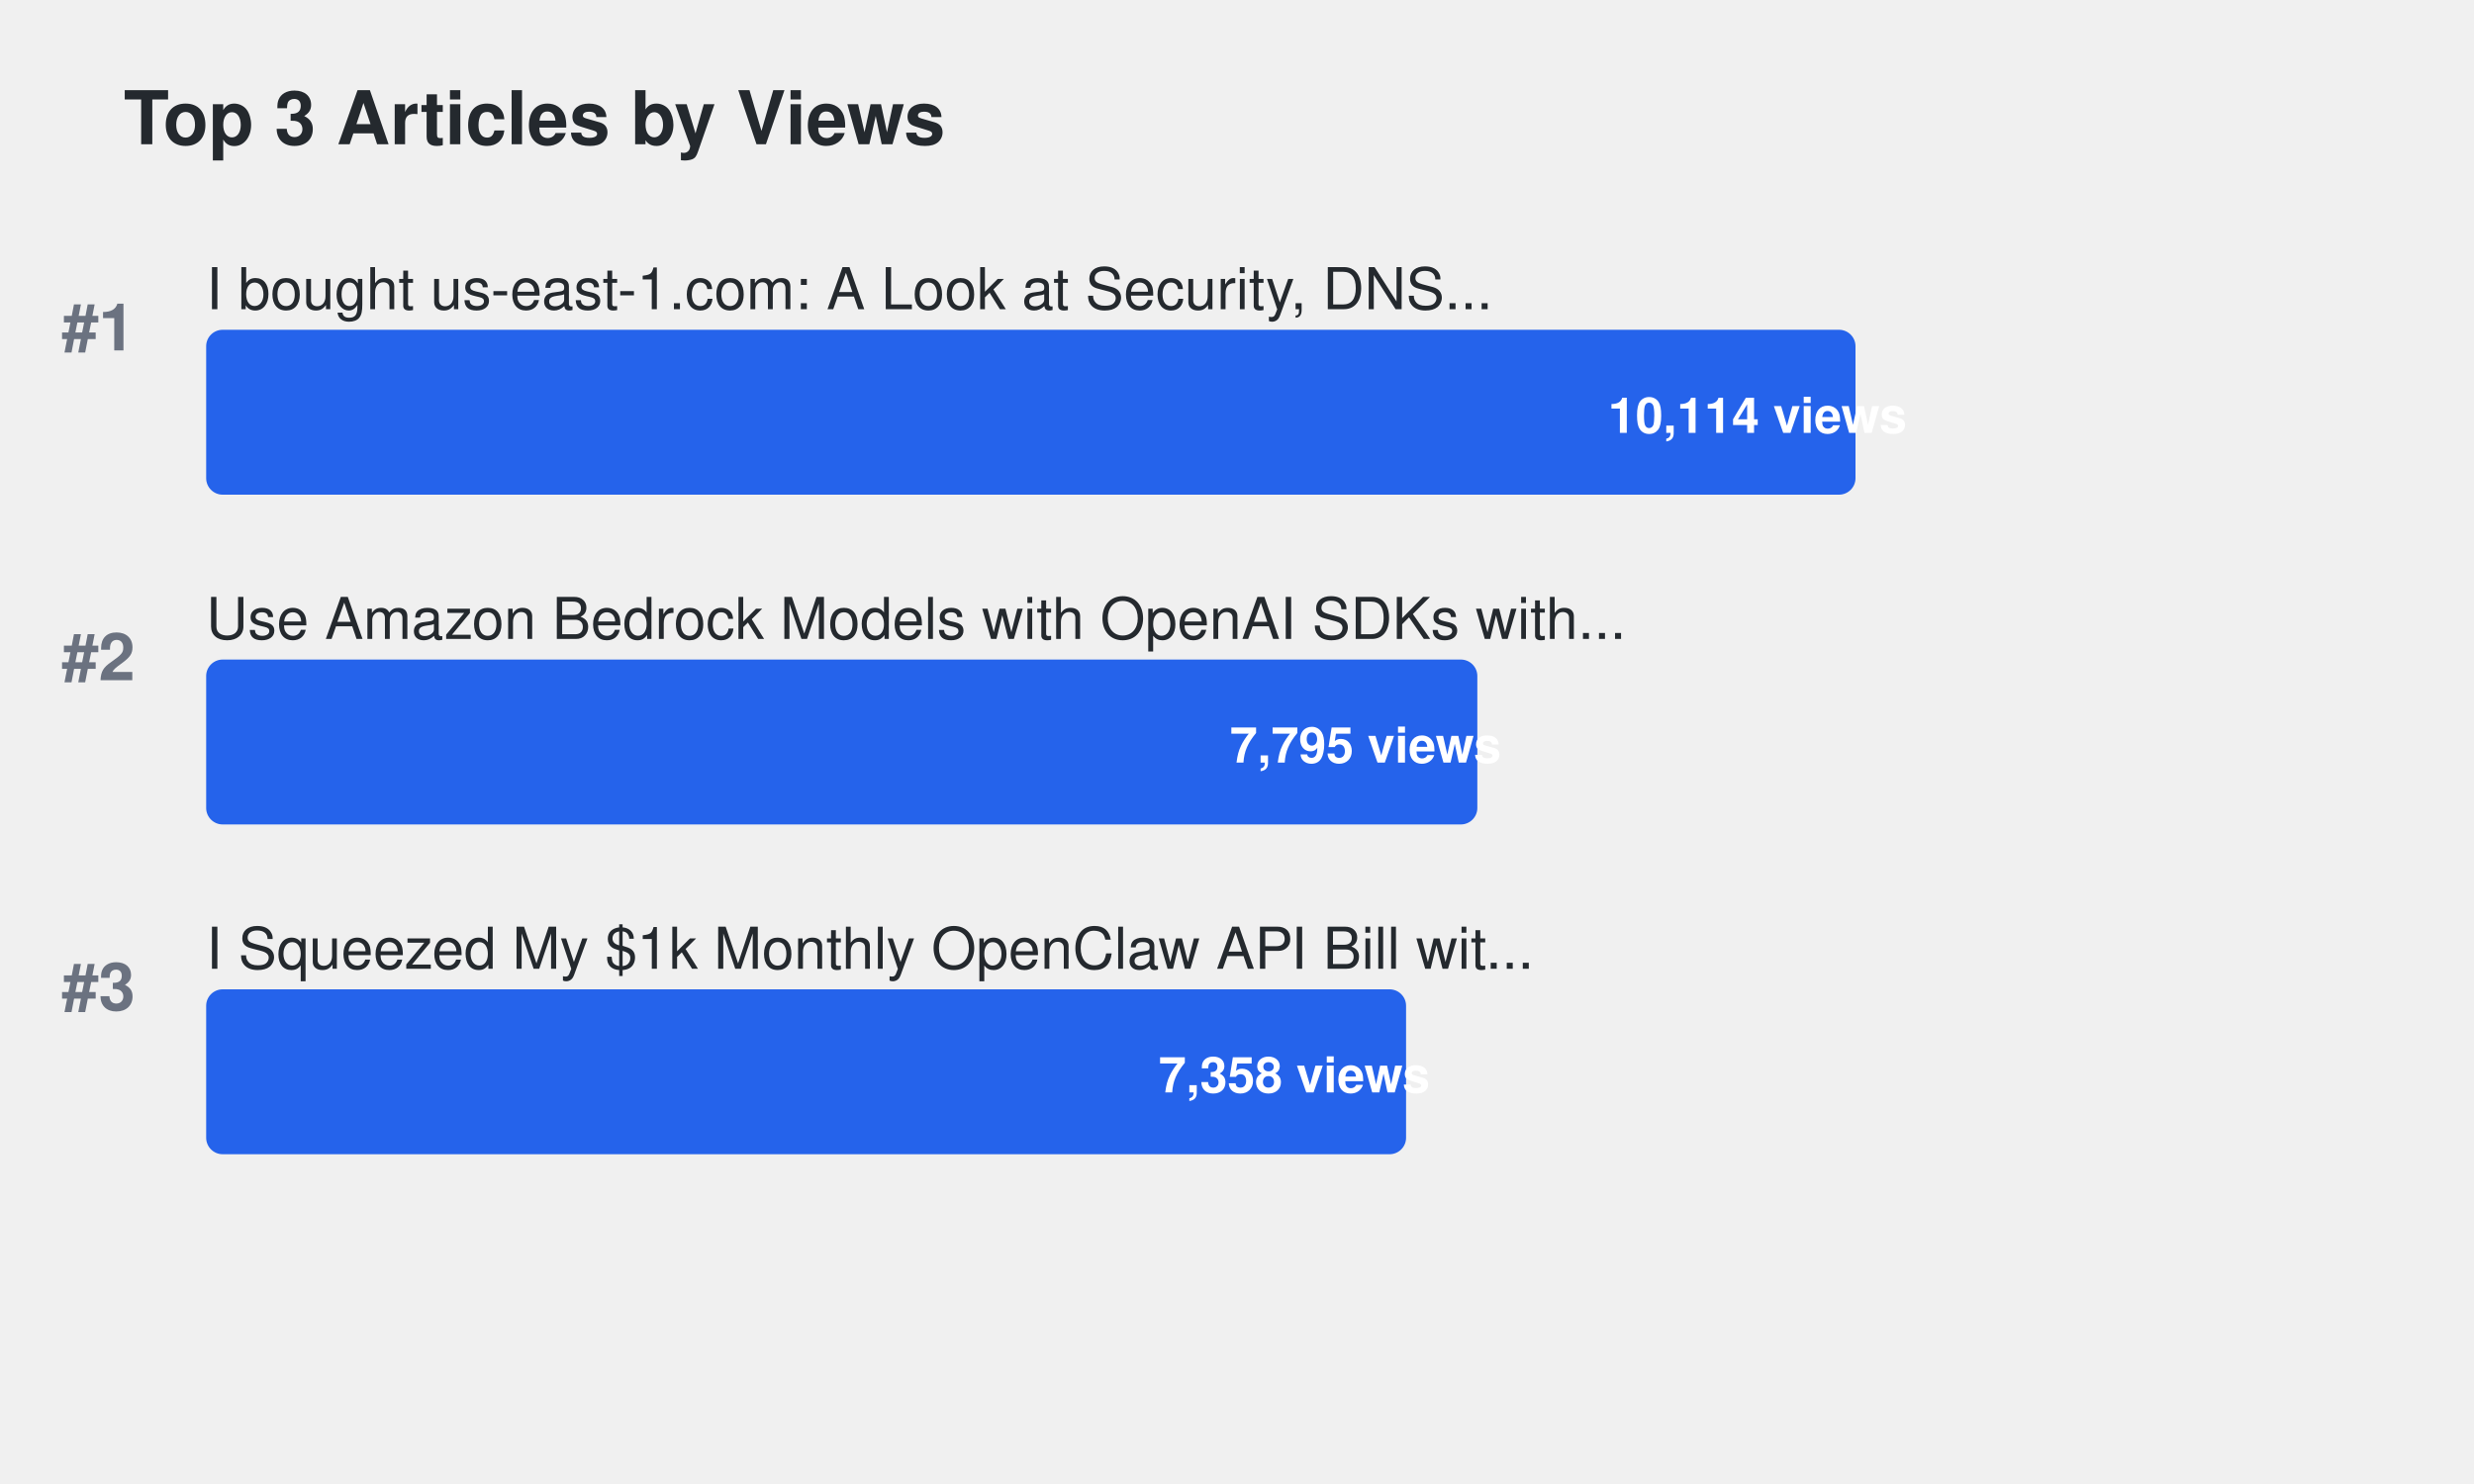
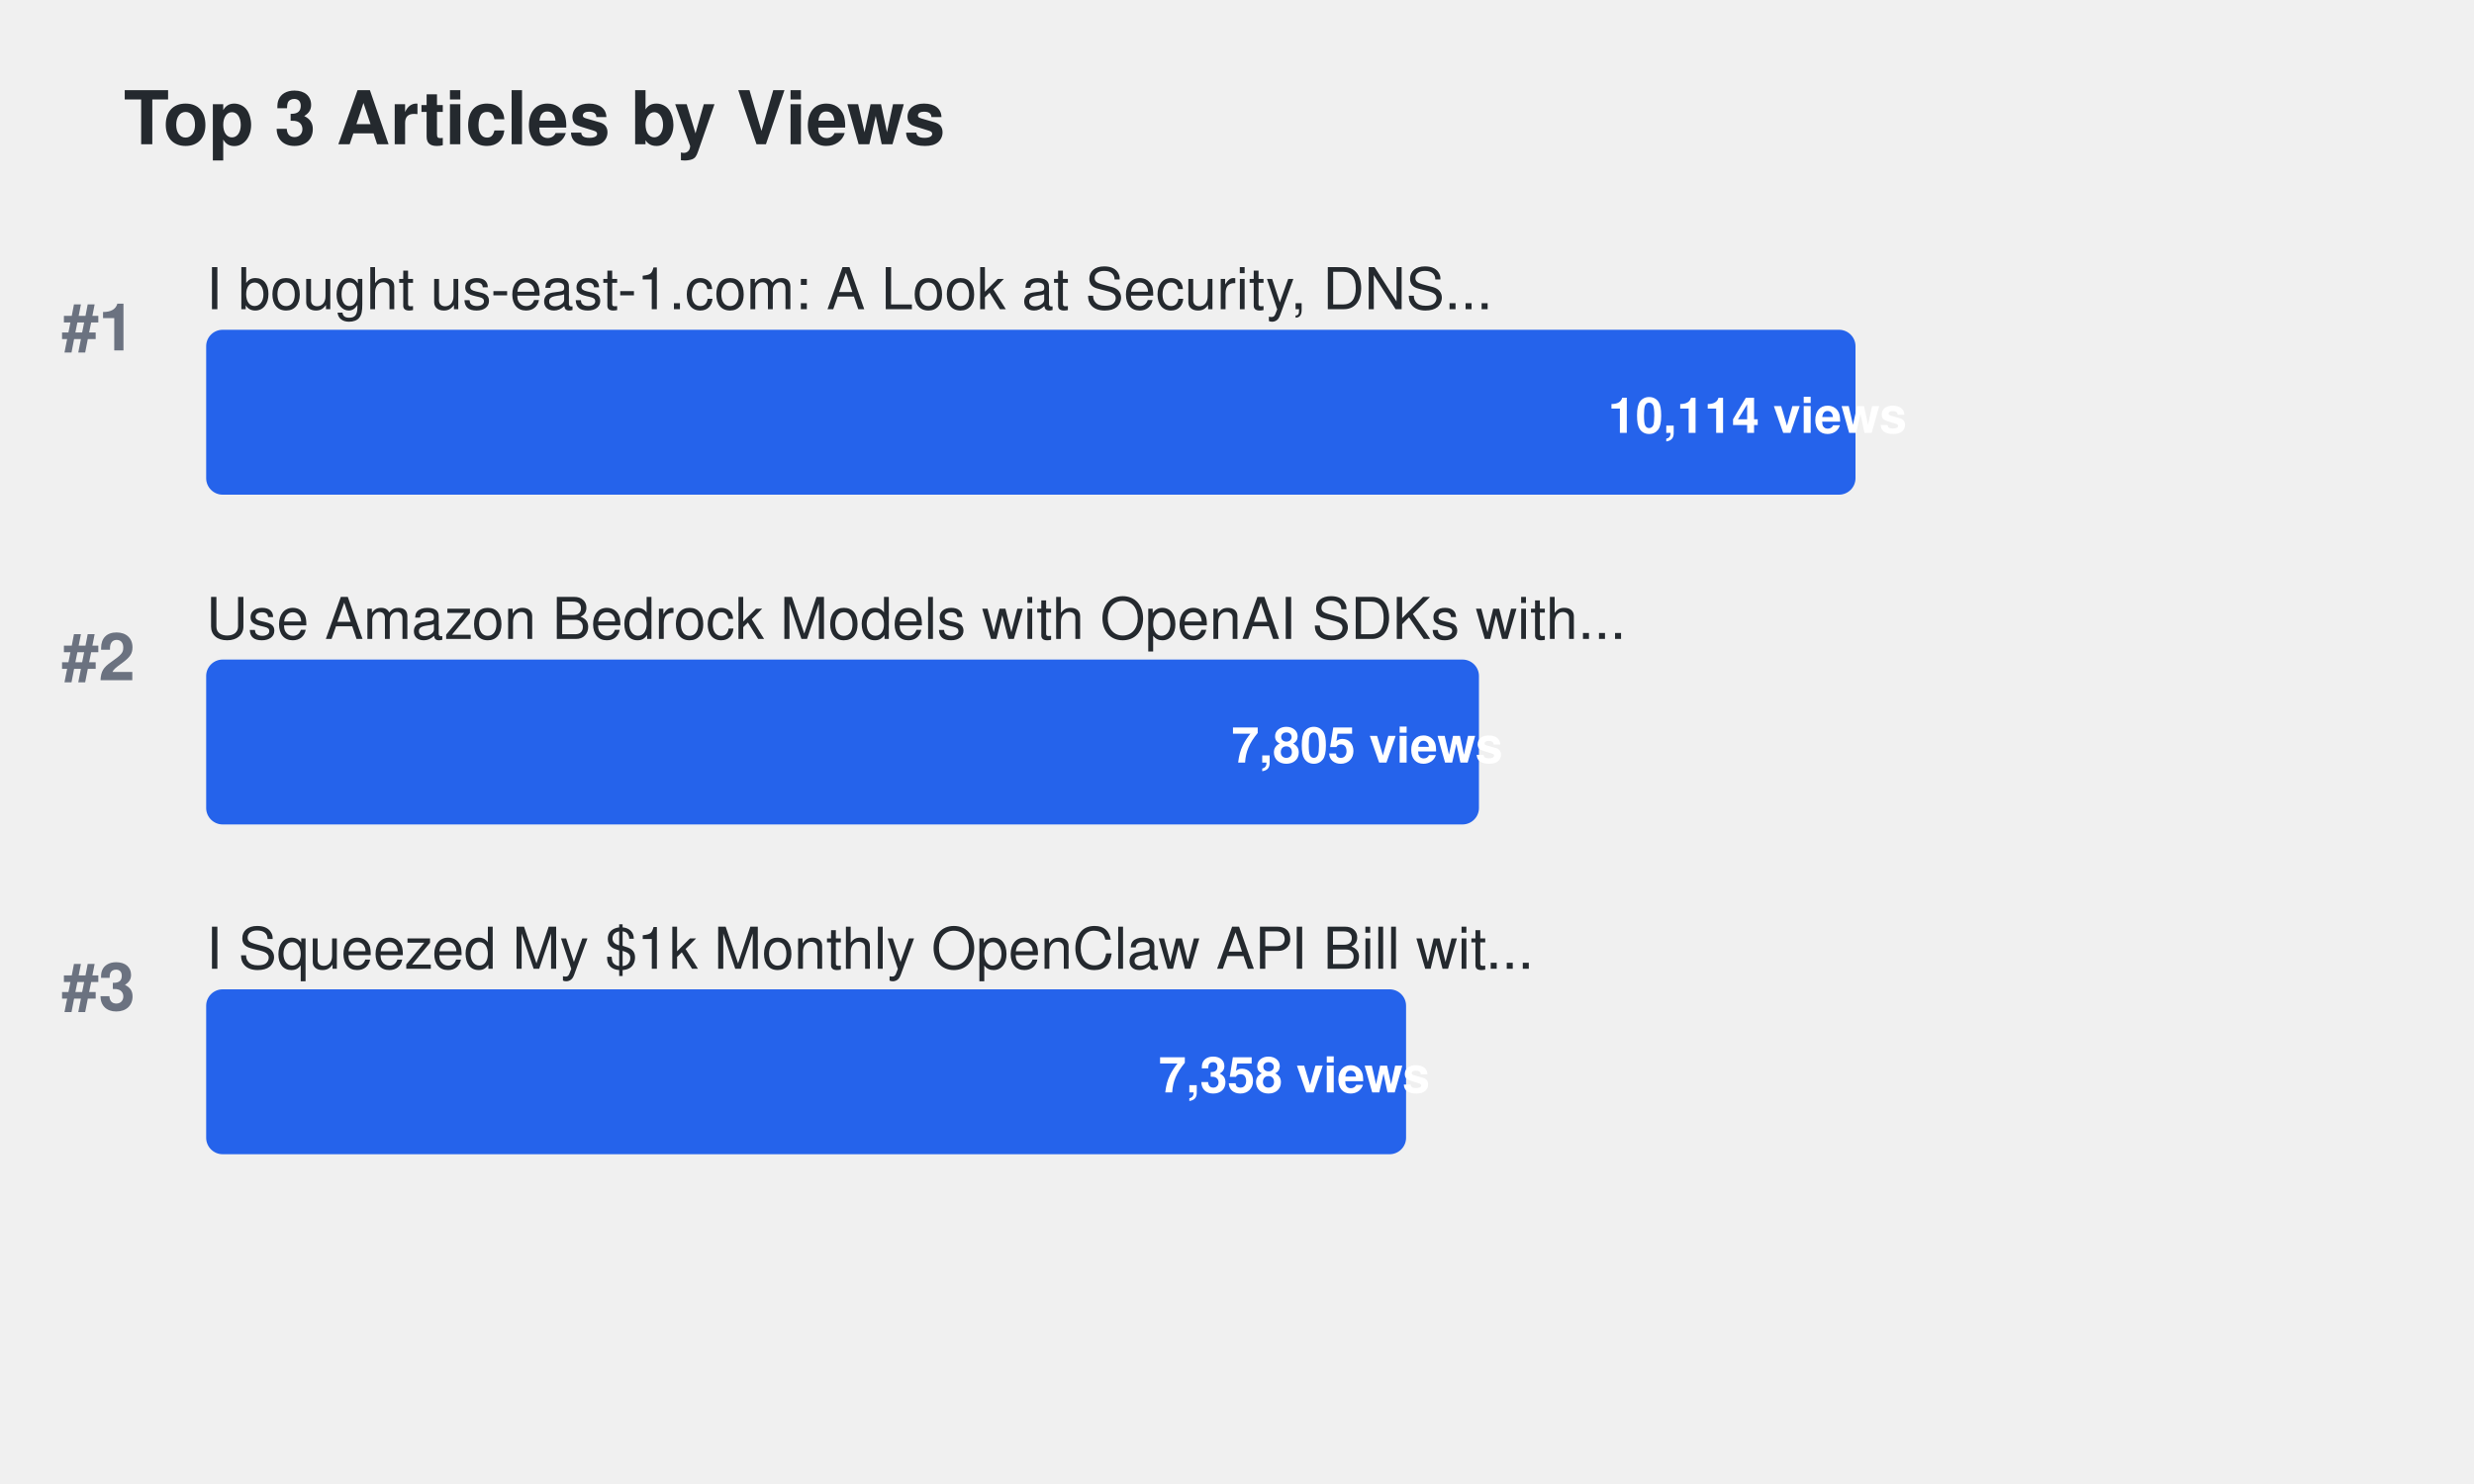
<svg xmlns="http://www.w3.org/2000/svg" width="600" height="360">
  <defs>
    <style>
.title { font-family: -apple-system, BlinkMacSystemFont, "Segoe UI", Helvetica, Arial, sans-serif; font-size: 18px; font-weight: 600; fill: #24292e; }
.article-title { font-family: -apple-system, BlinkMacSystemFont, "Segoe UI", Helvetica, Arial, sans-serif; font-size: 14px; font-weight: 500; fill: #24292e; }
.metric-value { font-family: -apple-system, BlinkMacSystemFont, "Segoe UI", Helvetica, Arial, sans-serif; font-size: 12px; font-weight: 600; fill: #ffffff; }
.rank { font-family: -apple-system, BlinkMacSystemFont, "Segoe UI", Helvetica, Arial, sans-serif; font-size: 16px; font-weight: 700; fill: #6b7280; }
.bar { rx: 4; ry: 4; }
.bar:hover { opacity: 0.8; cursor: pointer; }
a { text-decoration: none; }
a:hover .article-title { fill: #0969da; text-decoration: underline; }
a:hover .bar { opacity: 0.9; }
</style>
  </defs>
  <text x="30" y="35" class="title">Top 3 Articles by Views</text>
  <text x="15" y="85" class="rank">#1</text>
  <a href="https://dev.to/aws-builders/i-bought-us-east-1com-a-look-at-security-dns-traffic-and-protecting-aws-users-15ng" target="_blank">
    <text x="50" y="75" class="article-title">I bought us-east-1.com: A Look at Security, DNS...</text>
    <rect x="50" y="80" width="400.0" height="40" fill="#2563eb" class="bar">
</rect>
    <text x="390.0" y="105" class="metric-value" fill="#ffffff">10,114 views</text>
  </a>
  <text x="15" y="165" class="rank">#2</text>
  <a href="https://dev.to/aws-builders/use-amazon-bedrock-models-via-an-openai-api-compatible-serverless-endpoint-now-without-fixed-cost-5hf5" target="_blank">
    <text x="50" y="155" class="article-title">Use Amazon Bedrock Models with OpenAI SDKs with...</text>
-     <rect x="50" y="160" width="308.286" height="40" fill="#2563eb" class="bar">
+     <rect x="50" y="160" width="308.681" height="40" fill="#2563eb" class="bar">
</rect>
-     <text x="298.286" y="185" class="metric-value" fill="#ffffff">7,795 views</text>
+     <text x="298.681" y="185" class="metric-value" fill="#ffffff">7,805 views</text>
  </a>
  <text x="15" y="245" class="rank">#3</text>
  <a href="https://dev.to/aws-builders/i-squeezed-my-1k-monthly-openclaw-api-bill-with-20month-in-aws-credits-heres-the-exact-setup-3gj4" target="_blank">
    <text x="50" y="235" class="article-title">I Squeezed My $1k Monthly OpenClaw API Bill wit...</text>
    <rect x="50" y="240" width="291.003" height="40" fill="#2563eb" class="bar">
</rect>
    <text x="281.003" y="265" class="metric-value" fill="#ffffff">7,358 views</text>
  </a>
</svg>
